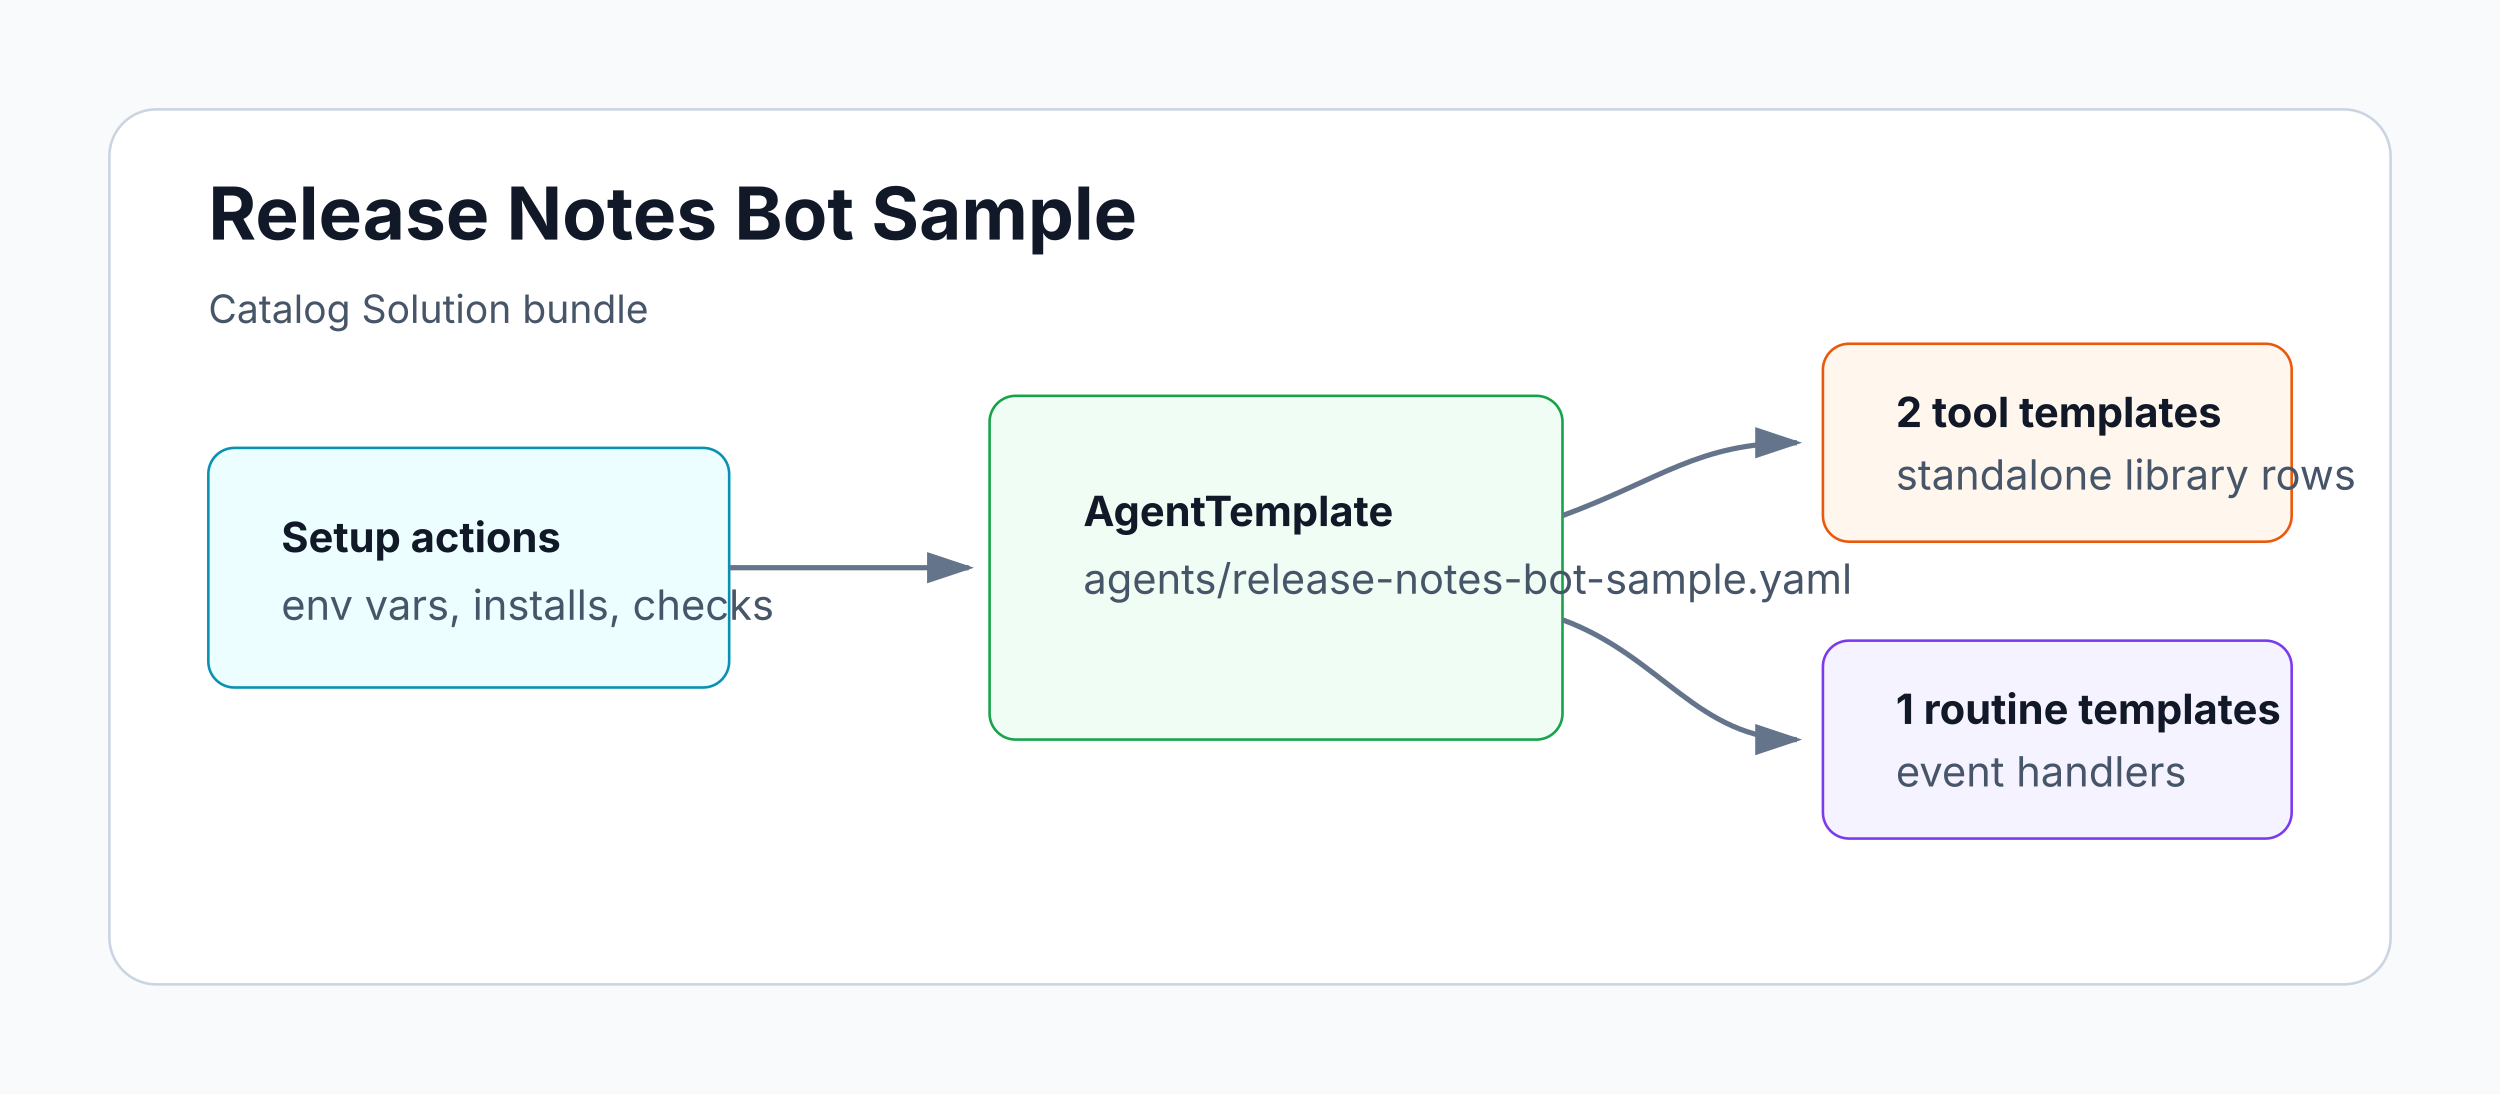
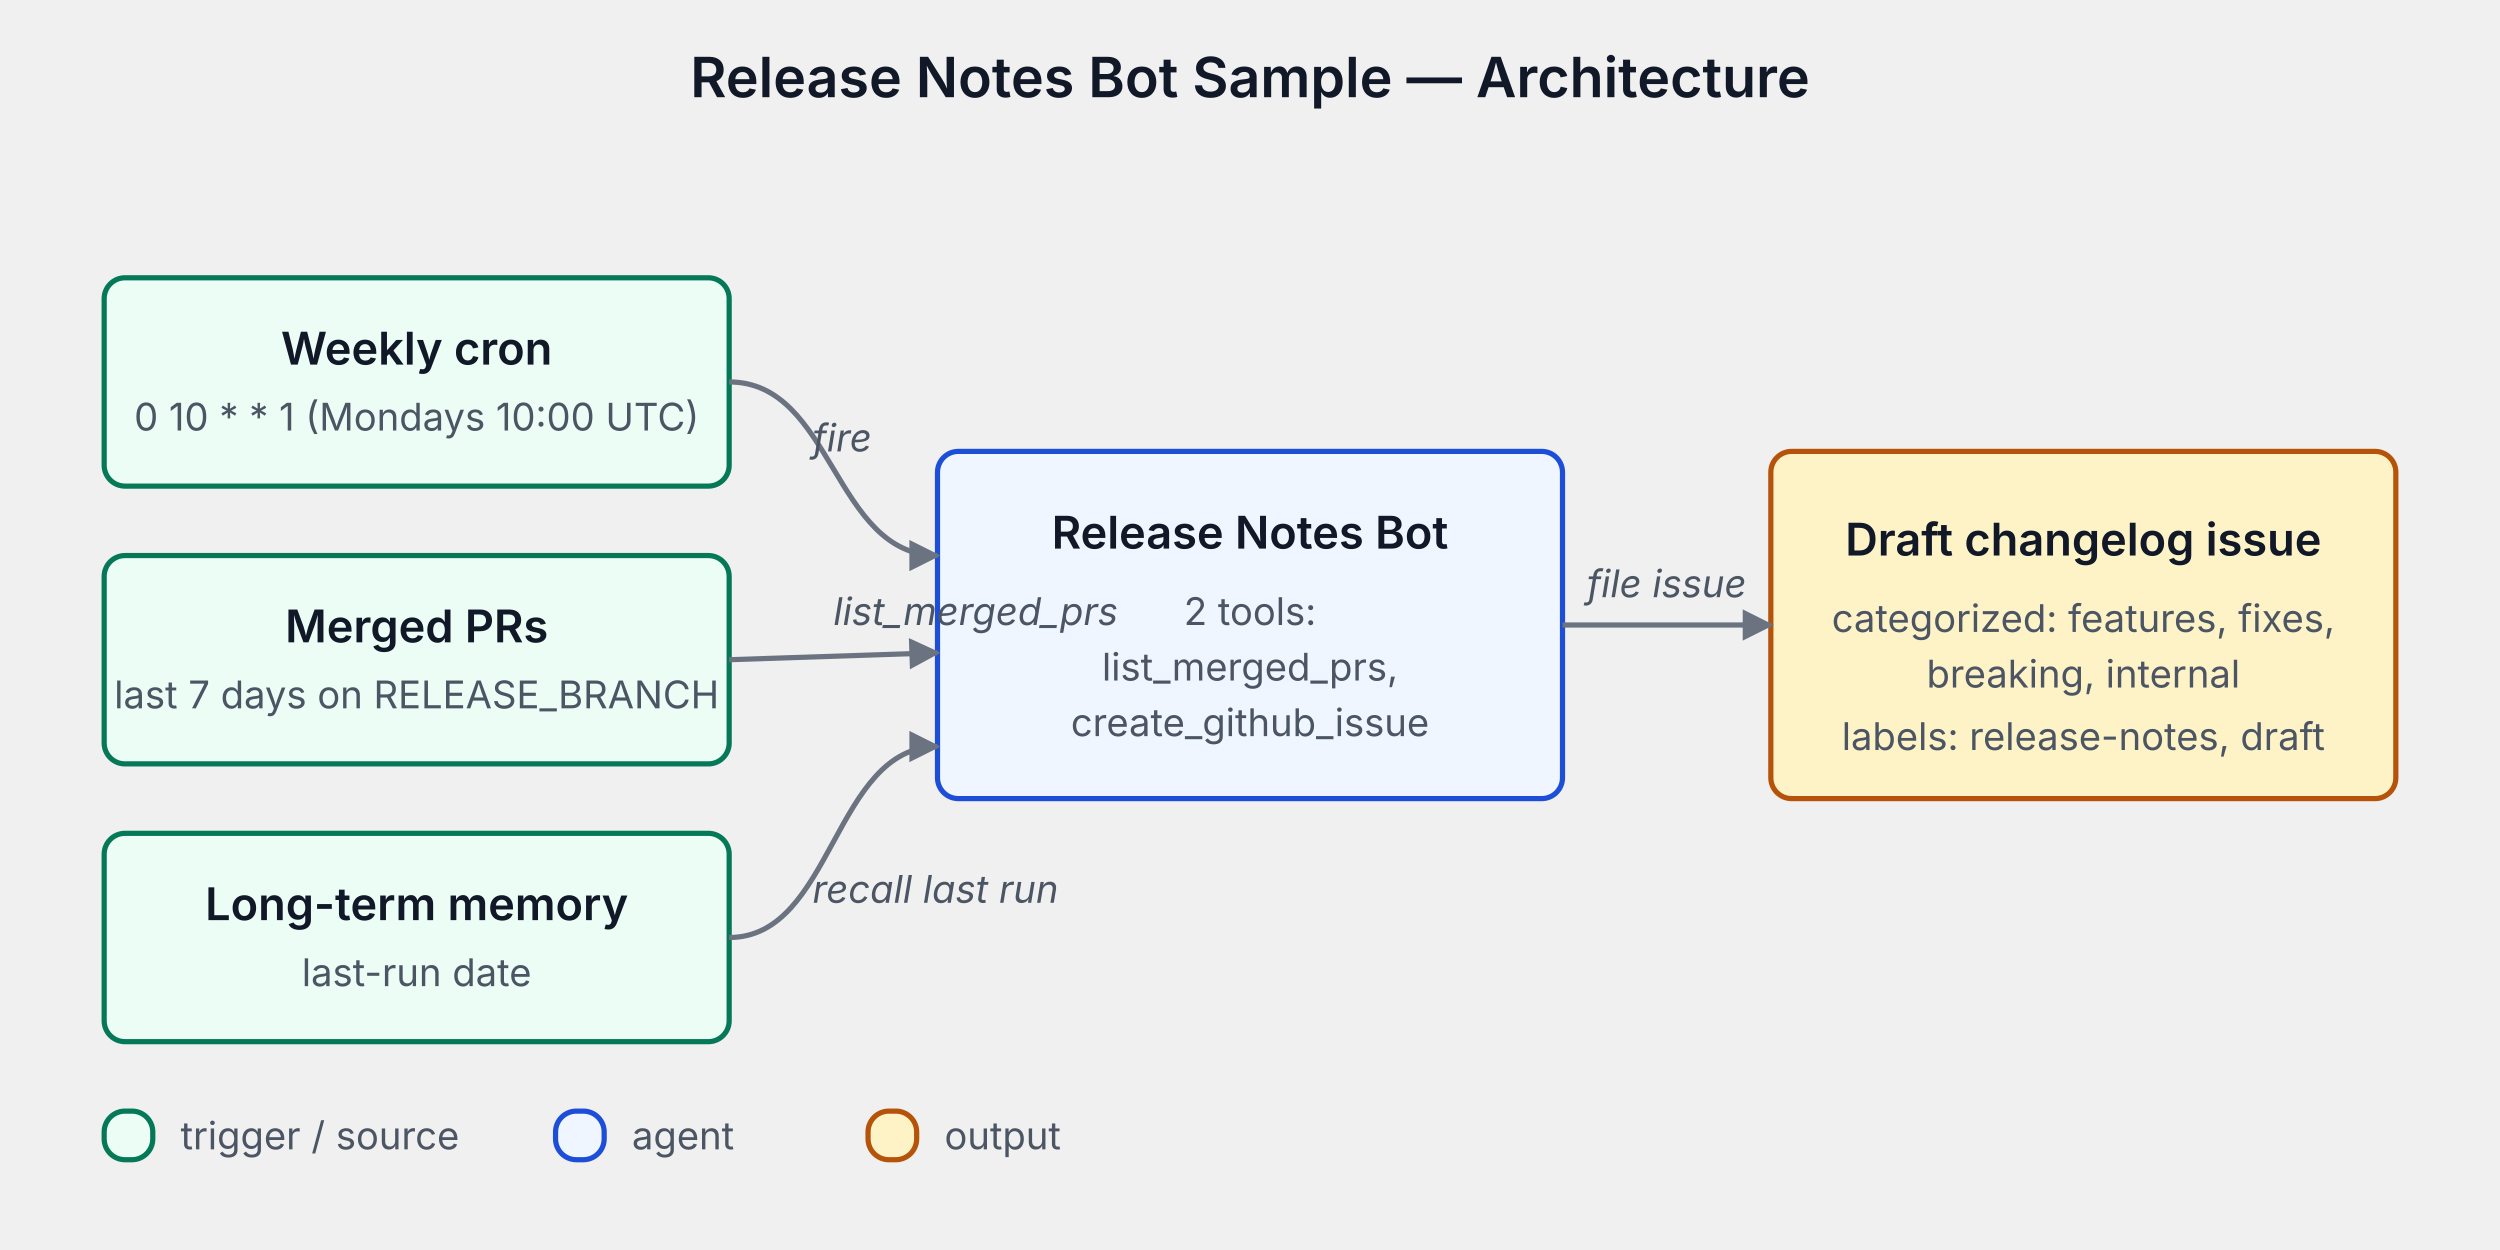
- <svg xmlns="http://www.w3.org/2000/svg" width="960" height="420" viewBox="0 0 960 420" role="img" aria-labelledby="title desc">
-   <rect width="960" height="420" fill="#f8fafc" />
-   <rect x="42" y="42" width="876" height="336" rx="18" fill="#ffffff" stroke="#cbd5e1" />
-   <text x="80" y="92" font-family="Inter, Arial, sans-serif" font-size="28" font-weight="700" fill="#111827">Release Notes Bot Sample</text>
-   <text x="80" y="124" font-family="Inter, Arial, sans-serif" font-size="15" fill="#475569">Catalog Solution bundle</text>
-   <g font-family="Inter, Arial, sans-serif" font-size="16" fill="#111827">
-     <rect x="80" y="172" width="200" height="92" rx="10" fill="#ecfeff" stroke="#0891b2" />
-     <text x="108" y="212" font-weight="700">Setup actions</text>
-     <text x="108" y="238" fill="#475569">env vars, installs, checks</text>
-     <rect x="380" y="152" width="220" height="132" rx="10" fill="#f0fdf4" stroke="#16a34a" />
-     <text x="416" y="202" font-weight="700">AgentTemplate</text>
-     <text x="416" y="228" fill="#475569">agents/release-notes-bot-sample.yaml</text>
-     <rect x="700" y="132" width="180" height="76" rx="10" fill="#fff7ed" stroke="#ea580c" />
-     <text x="728" y="164" font-weight="700">2 tool templates</text>
-     <text x="728" y="188" fill="#475569">standalone library rows</text>
-     <rect x="700" y="246" width="180" height="76" rx="10" fill="#f5f3ff" stroke="#7c3aed" />
-     <text x="728" y="278" font-weight="700">1 routine templates</text>
-     <text x="728" y="302" fill="#475569">event handlers</text>
-   </g>
-   <g stroke="#64748b" stroke-width="2" fill="none" marker-end="url(#arrow)">
-     <path d="M280 218 H372" />
-     <path d="M600 198 C638 184 652 170 690 170" />
-     <path d="M600 238 C638 252 652 284 690 284" />
-   </g>
+ <svg xmlns="http://www.w3.org/2000/svg" viewBox="0 0 720 360" font-family="-apple-system, system-ui, sans-serif" font-size="13" role="img" aria-labelledby="title desc">
+   <style>
+     .box { fill: #ffffff; stroke: #4b5563; stroke-width: 1.5; rx: 6; ry: 6; }
+     .input { fill: #ecfdf5; stroke: #047857; }
+     .agent { fill: #eff6ff; stroke: #1d4ed8; }
+     .output { fill: #fef3c7; stroke: #b45309; }
+     .label { fill: #111827; }
+     .sublabel { fill: #4b5563; font-size: 11px; }
+     .arrow { fill: none; stroke: #6b7280; stroke-width: 1.5; marker-end: url(#a); }
+     .arrow-label { fill: #4b5563; font-size: 11px; font-style: italic; }
+     .title { font-size: 16px; font-weight: 600; fill: #111827; }
+     .legend-label { fill: #4b5563; font-size: 11px; }
+   </style>
  <defs>
-     <marker id="arrow" markerWidth="10" markerHeight="10" refX="8" refY="3" orient="auto" markerUnits="strokeWidth">
-       <path d="M0,0 L0,6 L9,3 z" fill="#64748b" />
+     <marker id="a" viewBox="0 0 10 10" refX="9" refY="5" markerWidth="6" markerHeight="6" orient="auto-start-reverse">
+       <path d="M0,0 L10,5 L0,10 z" fill="#6b7280" />
    </marker>
  </defs>
+   <text x="360" y="28" text-anchor="middle" class="title">Release Notes Bot Sample — Architecture</text>
+   <rect class="box input" x="30" y="80" width="180" height="60" />
+   <text x="120" y="105" text-anchor="middle" class="label" font-weight="600">Weekly cron</text>
+   <text x="120" y="124" text-anchor="middle" class="sublabel">0 10 * * 1 (Mondays 10:00 UTC)</text>
+   <rect class="box input" x="30" y="160" width="180" height="60" />
+   <text x="120" y="185" text-anchor="middle" class="label" font-weight="600">Merged PRs</text>
+   <text x="120" y="204" text-anchor="middle" class="sublabel">last 7 days on RELEASE_BRANCH</text>
+   <rect class="box input" x="30" y="240" width="180" height="60" />
+   <text x="120" y="265" text-anchor="middle" class="label" font-weight="600">Long-term memory</text>
+   <text x="120" y="284" text-anchor="middle" class="sublabel">last-run date</text>
+   <rect class="box agent" x="270" y="130" width="180" height="100" />
+   <text x="360" y="158" text-anchor="middle" class="label" font-weight="600">Release Notes Bot</text>
+   <text x="360" y="180" text-anchor="middle" class="sublabel">2 tools:</text>
+   <text x="360" y="196" text-anchor="middle" class="sublabel">list_merged_prs,</text>
+   <text x="360" y="212" text-anchor="middle" class="sublabel">create_github_issue</text>
+   <rect class="box output" x="510" y="130" width="180" height="100" />
+   <text x="600" y="160" text-anchor="middle" class="label" font-weight="600">Draft changelog issue</text>
+   <text x="600" y="182" text-anchor="middle" class="sublabel">categorized: features, fixes,</text>
+   <text x="600" y="198" text-anchor="middle" class="sublabel">breaking, internal</text>
+   <text x="600" y="216" text-anchor="middle" class="sublabel">labels: release-notes, draft</text>
+   <path class="arrow" d="M210 110 C 240 110, 240 160, 270 160" />
+   <text x="234" y="130" class="arrow-label">fire</text>
+   <path class="arrow" d="M210 190 L 270 188" />
+   <text x="240" y="180" class="arrow-label">list_merged_prs</text>
+   <path class="arrow" d="M210 270 C 240 270, 240 215, 270 215" />
+   <text x="234" y="260" class="arrow-label">recall last run</text>
+   <path class="arrow" d="M450 180 L 510 180" />
+   <text x="480" y="172" text-anchor="middle" class="arrow-label">file issue</text>
+   <g transform="translate(30, 320)">
+     <rect class="box input" x="0" y="0" width="14" height="14" />
+     <text x="22" y="11" class="legend-label">trigger / source</text>
+     <rect class="box agent" x="130" y="0" width="14" height="14" />
+     <text x="152" y="11" class="legend-label">agent</text>
+     <rect class="box output" x="220" y="0" width="14" height="14" />
+     <text x="242" y="11" class="legend-label">output</text>
+   </g>
</svg>
